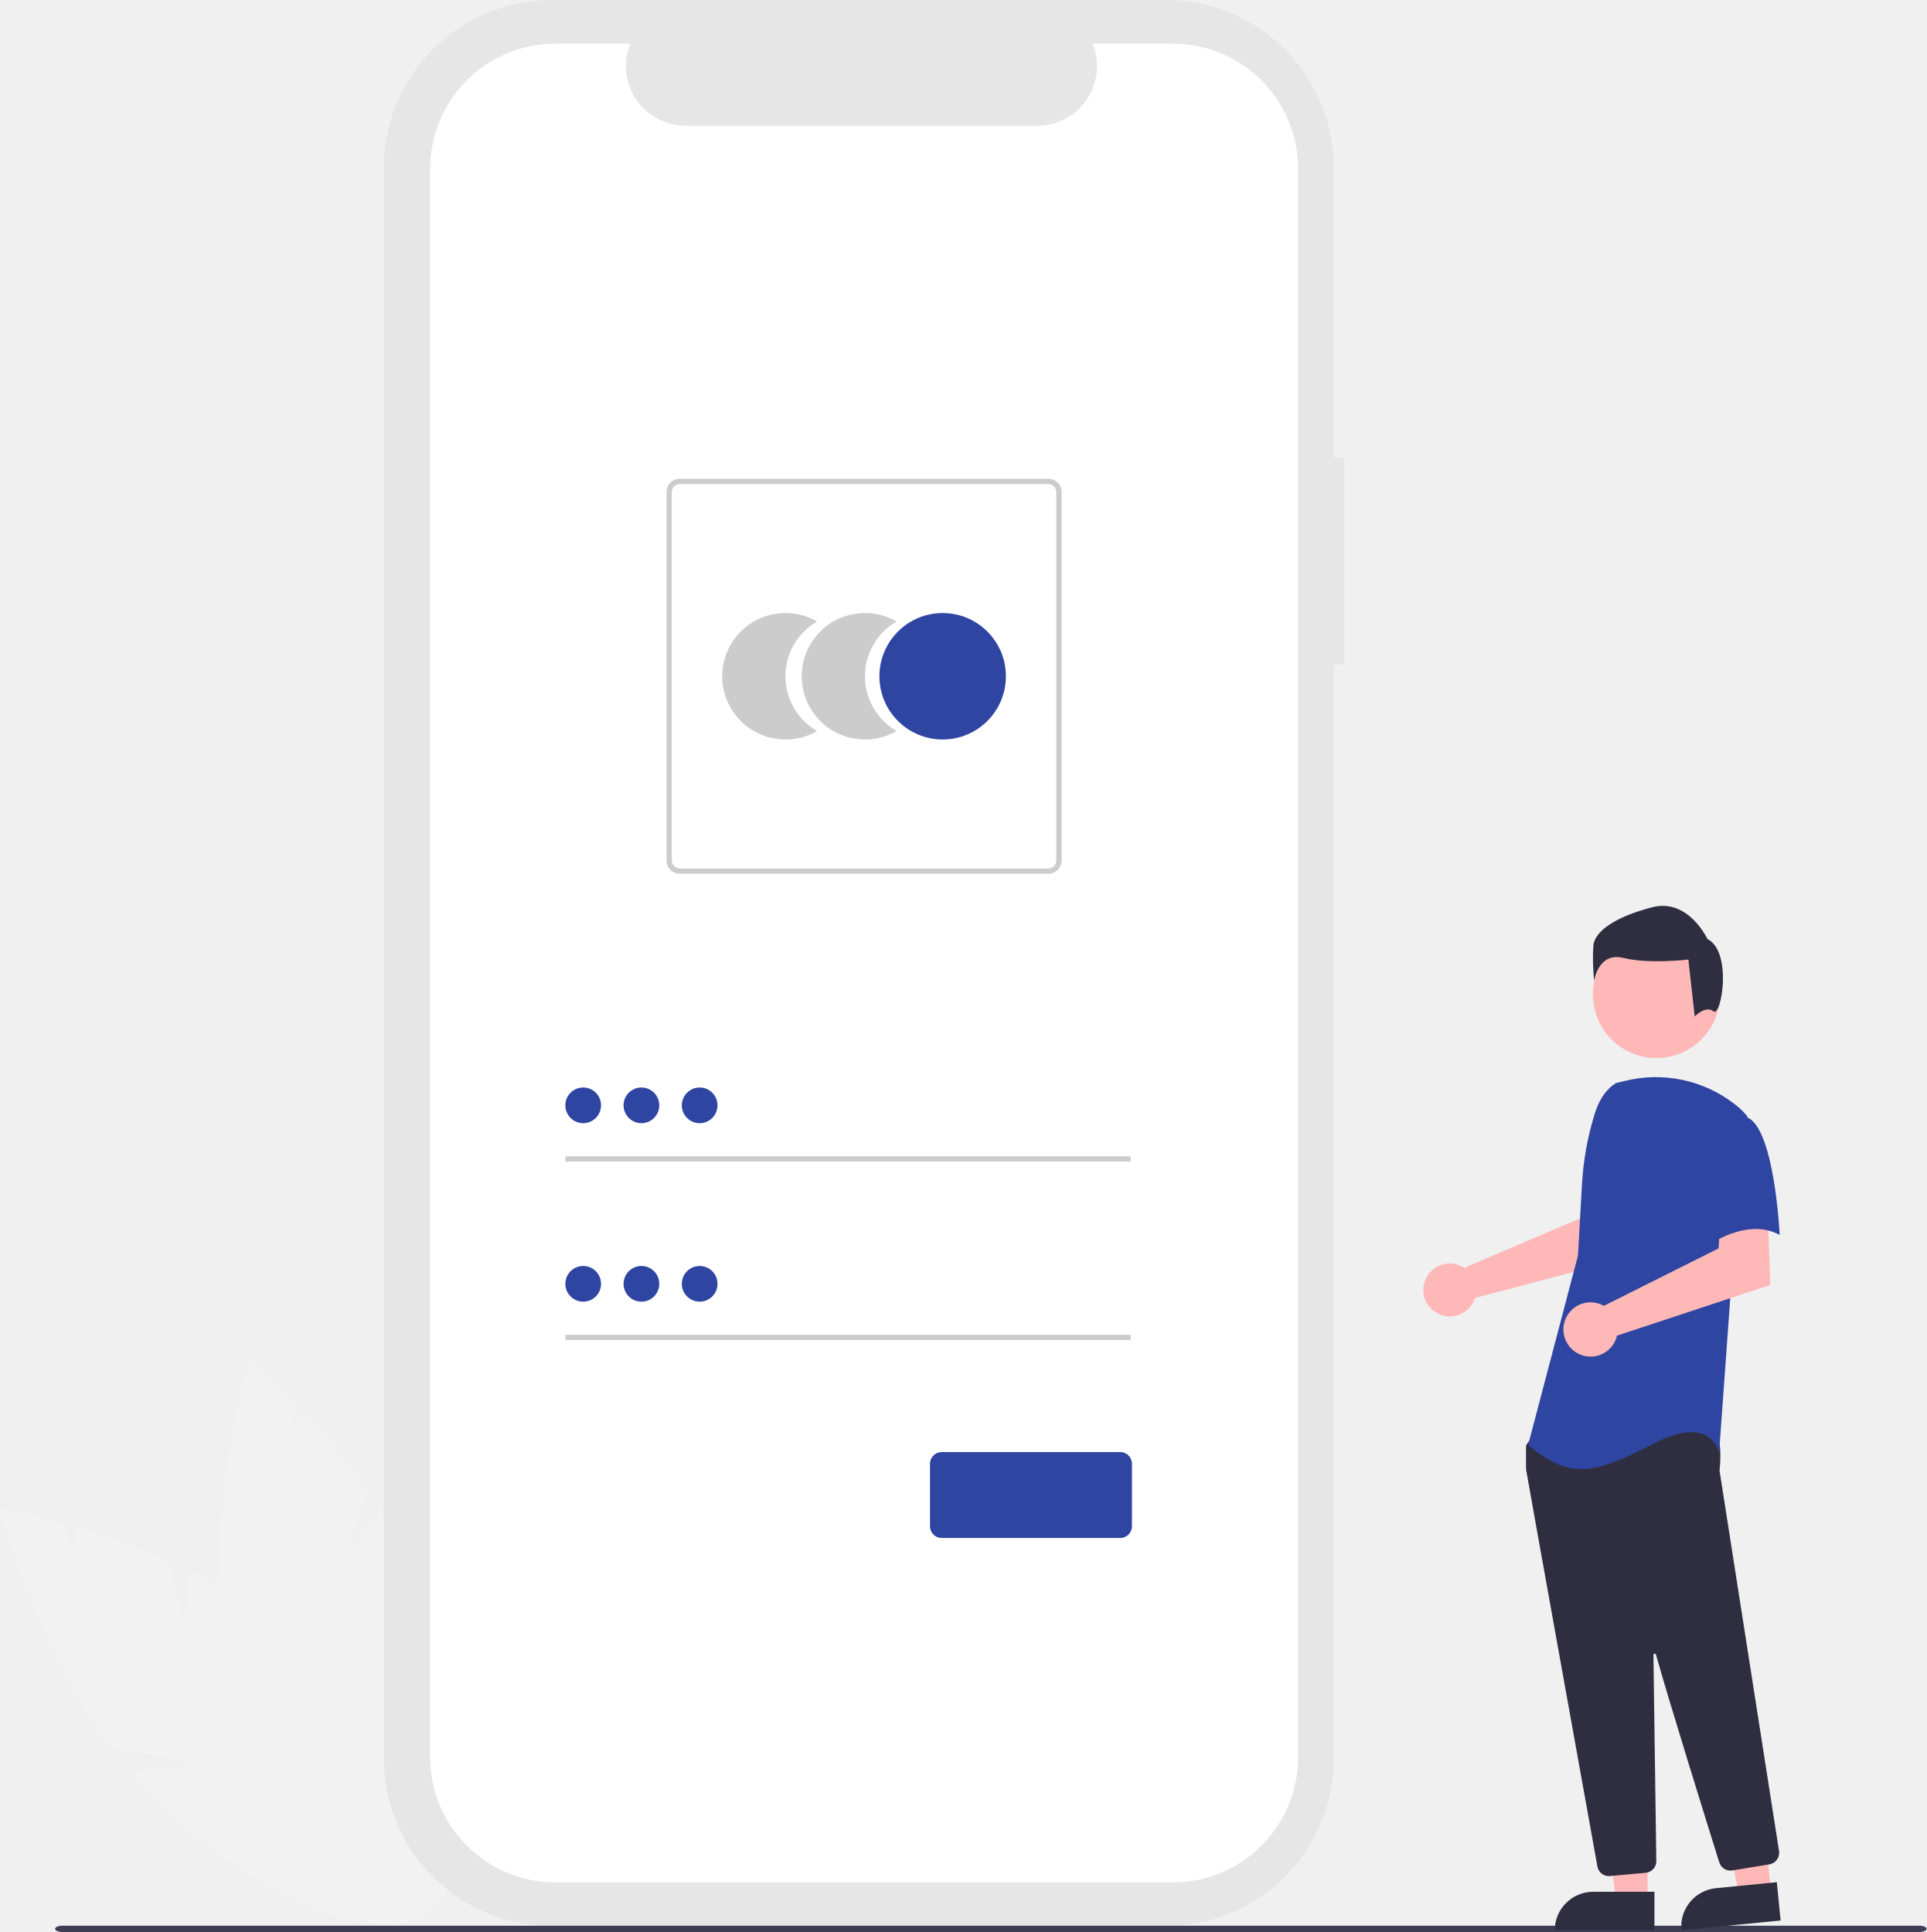
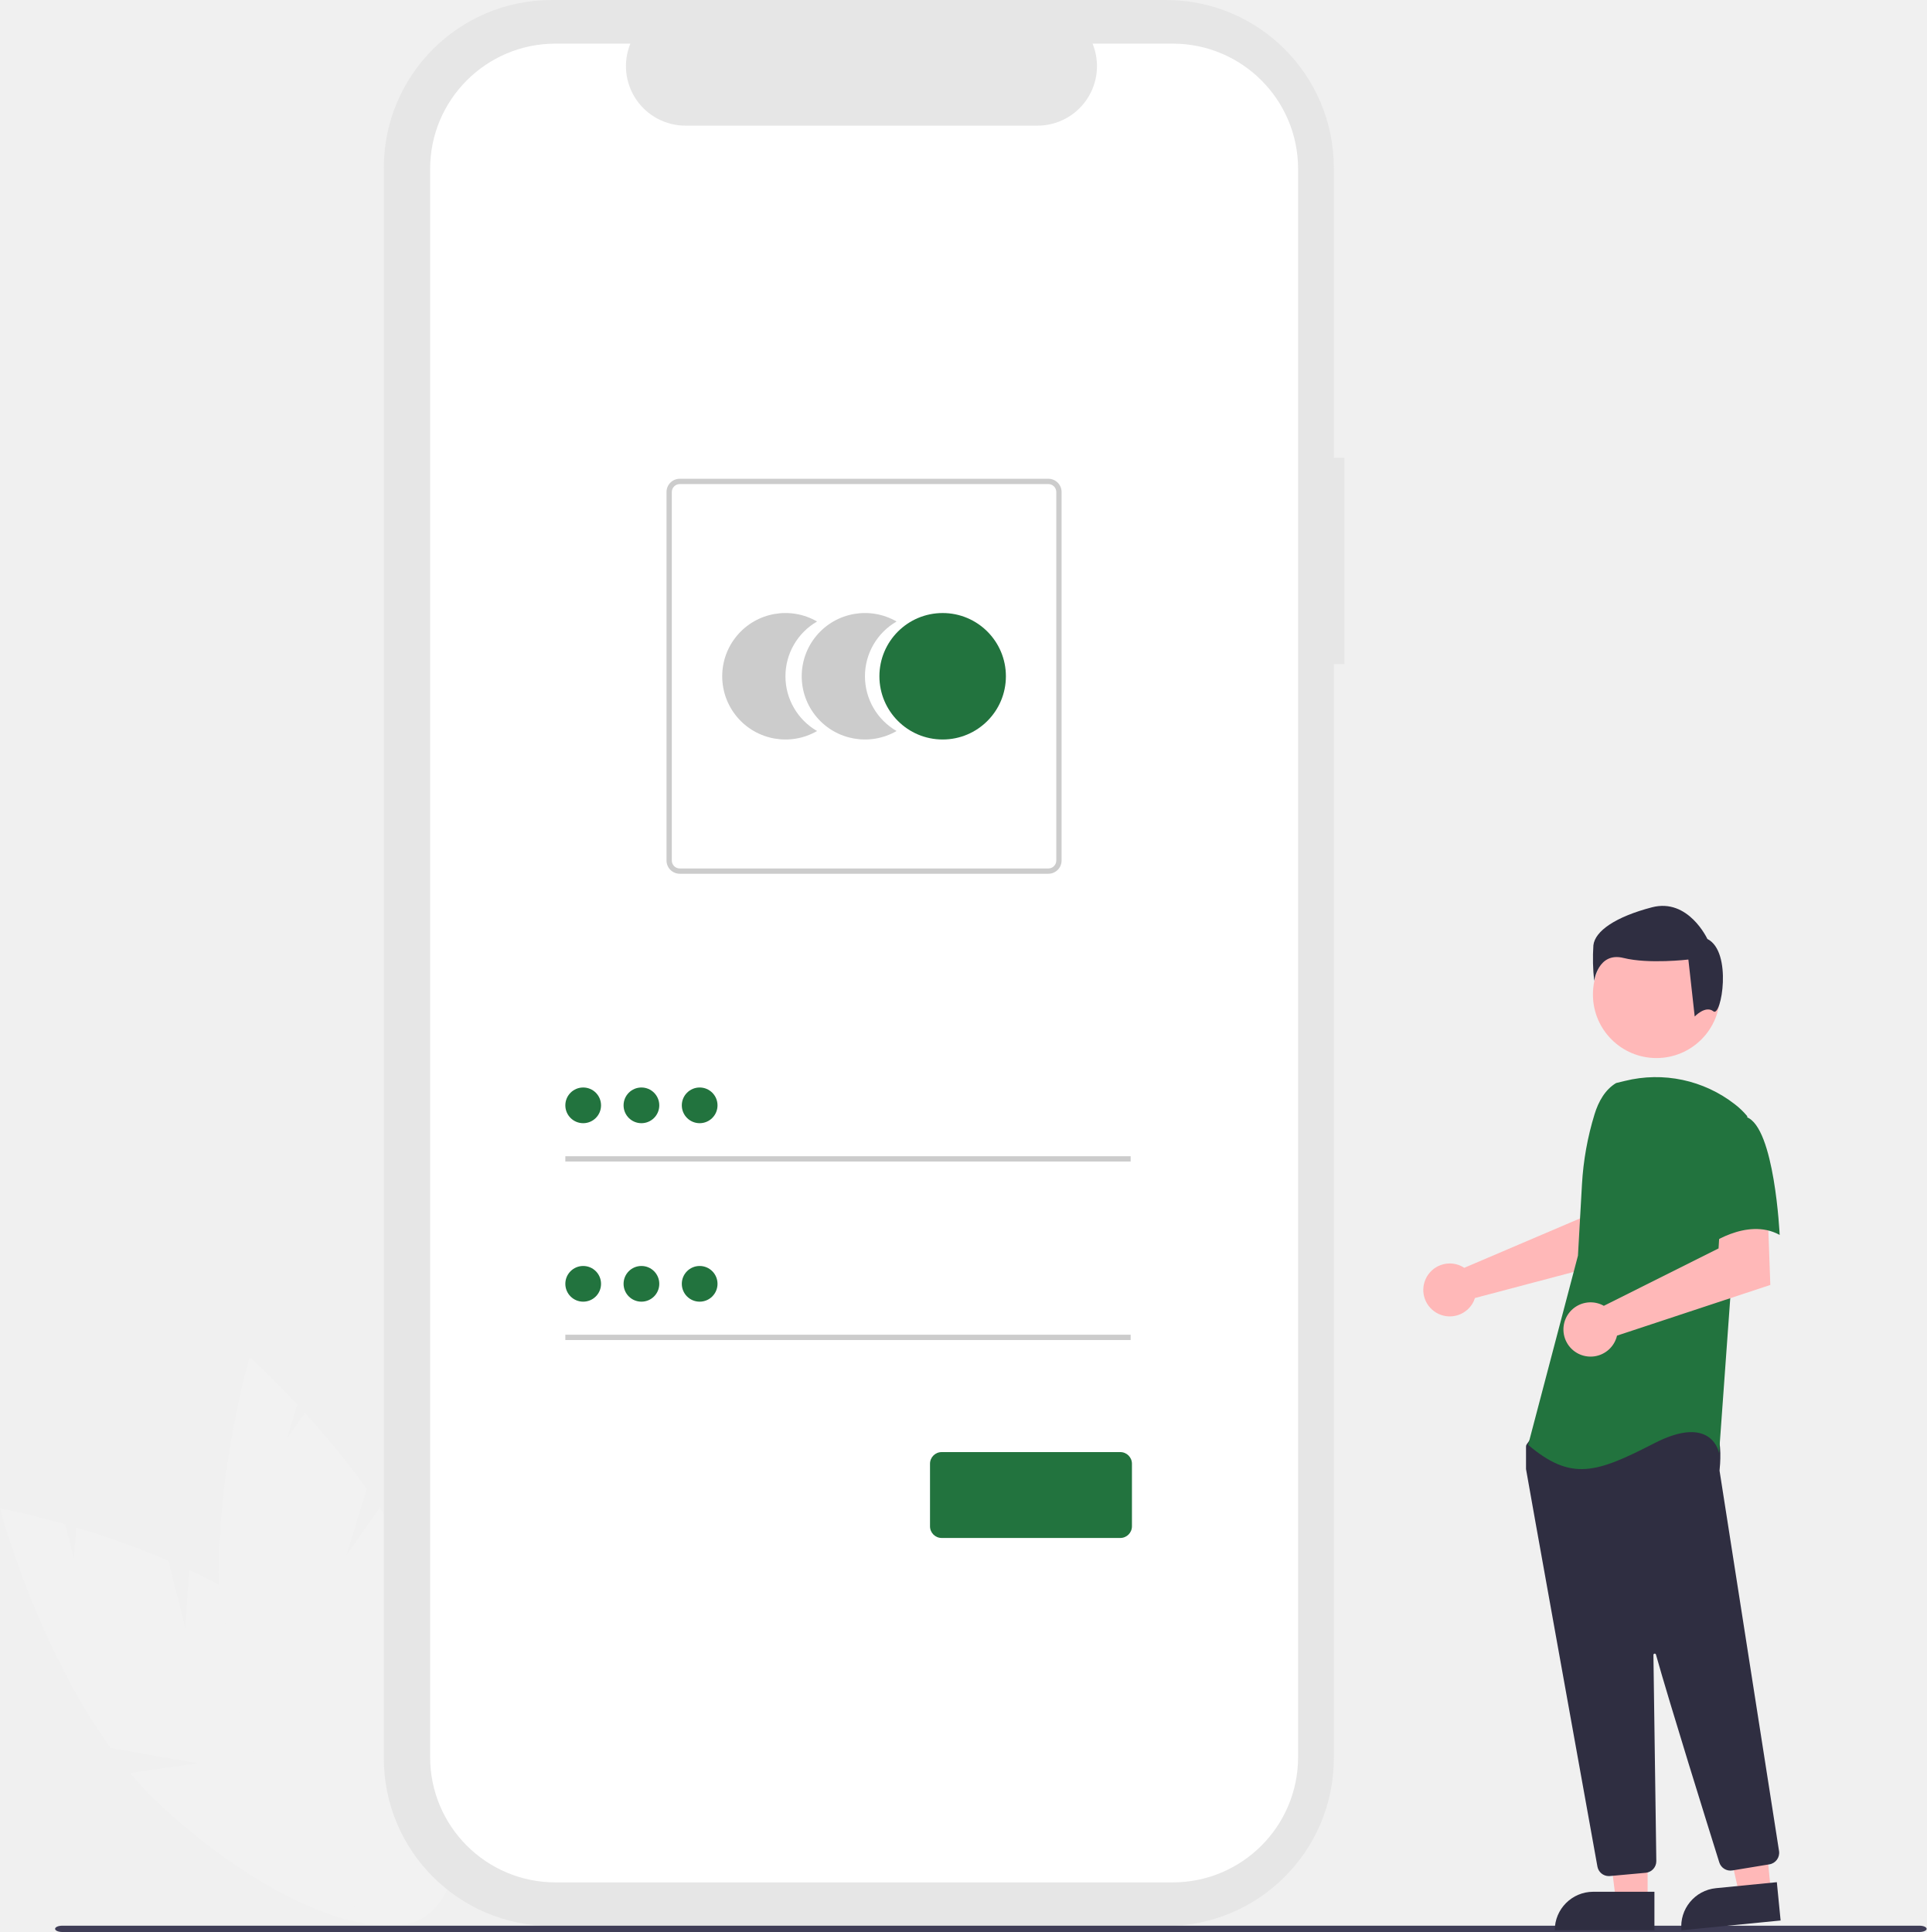
<svg xmlns="http://www.w3.org/2000/svg" id="a87032b8-5b37-4b7e-a4d9-4dbfbe394641" data-name="Layer 1" width="744.848" height="747.077" viewBox="0 0 744.848 747.077">
  <path id="fa3b9e12-7275-481e-bee9-64fd9595a50d" data-name="Path 1" d="M299.205,705.809l-6.56-25.872a335.967,335.967,0,0,0-35.643-12.788l-.828,12.024-3.358-13.247c-15.021-4.294-25.24-6.183-25.24-6.183s13.8,52.489,42.754,92.617l33.734,5.926-26.207,3.779a135.926,135.926,0,0,0,11.719,12.422c42.115,39.092,89.024,57.028,104.773,40.06s-5.625-62.412-47.74-101.5c-13.056-12.119-29.457-21.844-45.875-29.5Z" transform="translate(-227.576 -76.46149)" fill="#f2f2f2" />
  <path id="bde08021-c30f-4979-a9d8-cb90b72b5ca2" data-name="Path 2" d="M361.591,677.706l7.758-25.538a335.94,335.94,0,0,0-23.9-29.371l-6.924,9.865,3.972-13.076c-10.641-11.436-18.412-18.335-18.412-18.335s-15.315,52.067-11.275,101.384l25.815,22.51-24.392-10.312a135.919,135.919,0,0,0,3.614,16.694c15.846,55.234,46.731,94.835,68.983,88.451s27.446-56.335,11.6-111.569c-4.912-17.123-13.926-33.926-24.023-48.965Z" transform="translate(-227.576 -76.46149)" fill="#f2f2f2" />
  <path id="b3ac2088-de9b-4f7f-bc99-0ed9705c1a9d" data-name="Path 22" d="M747.327,253.445h-4.092v-112.1a64.883,64.883,0,0,0-64.883-64.883H440.845a64.883,64.883,0,0,0-64.883,64.883v615a64.883,64.883,0,0,0,64.883,64.883H678.352a64.883,64.883,0,0,0,64.882-64.883v-423.105h4.092Z" transform="translate(-227.576 -76.46149)" fill="#e6e6e6" />
  <path id="b2715b96-3117-487c-acc0-20904544b5b7" data-name="Path 23" d="M680.97,93.335h-31a23.02,23.02,0,0,1-21.316,31.714H492.589a23.02,23.02,0,0,1-21.314-31.714H442.319a48.454,48.454,0,0,0-48.454,48.454v614.107a48.454,48.454,0,0,0,48.454,48.454H680.97a48.454,48.454,0,0,0,48.454-48.454h0V141.788a48.454,48.454,0,0,0-48.454-48.453Z" transform="translate(-227.576 -76.46149)" fill="#fff" />
  <path id="b06d66ec-6c84-45dd-8c27-1263a6253192" data-name="Path 6" d="M531.234,337.965a24.437,24.437,0,0,1,12.23-21.174,24.45,24.45,0,1,0,0,42.345A24.434,24.434,0,0,1,531.234,337.965Z" transform="translate(-227.576 -76.46149)" fill="#ccc" />
  <path id="e73810fe-4cf4-40cc-8c7c-ca544ce30bd4" data-name="Path 7" d="M561.971,337.965a24.436,24.436,0,0,1,12.23-21.174,24.45,24.45,0,1,0,0,42.345A24.434,24.434,0,0,1,561.971,337.965Z" transform="translate(-227.576 -76.46149)" fill="#ccc" />
-   <circle id="a4813fcf-056e-4514-bb8b-e6506f49341f" data-name="Ellipse 1" cx="364.434" cy="261.502" r="24.45" fill="#2f45a2" />
+   <circle id="a4813fcf-056e-4514-bb8b-e6506f49341f" data-name="Ellipse 1" cx="364.434" cy="261.502" r="24.45" fill="#22733e" />
  <path id="bbe451c3-febc-41ba-8083-4c8307a2e73e" data-name="Path 8" d="M632.872,414.33h-142.5a5.123,5.123,0,0,1-5.117-5.117v-142.5a5.123,5.123,0,0,1,5.117-5.117h142.5a5.123,5.123,0,0,1,5.117,5.117v142.5A5.123,5.123,0,0,1,632.872,414.33Zm-142.5-150.686a3.073,3.073,0,0,0-3.07,3.07v142.5a3.073,3.073,0,0,0,3.07,3.07h142.5a3.073,3.073,0,0,0,3.07-3.07v-142.5a3.073,3.073,0,0,0-3.07-3.07Z" transform="translate(-227.576 -76.46149)" fill="#ccc" />
  <rect id="bb28937d-932f-4fdf-befe-f406e51091fe" data-name="Rectangle 1" x="218.562" y="447.102" width="218.552" height="2.047" fill="#ccc" />
-   <circle id="fcef55fc-4968-45b2-93bb-1a1080c85fc7" data-name="Ellipse 2" cx="225.464" cy="427.42" r="6.902" fill="#2f45a2" />
+   <circle id="fcef55fc-4968-45b2-93bb-1a1080c85fc7" data-name="Ellipse 2" cx="225.464" cy="427.42" r="6.902" fill="#22733e" />
  <rect id="ff33d889-4c74-4b91-85ef-b4882cc8fe76" data-name="Rectangle 2" x="218.562" y="516.118" width="218.552" height="2.047" fill="#ccc" />
-   <circle id="e8fa0310-b872-4adf-aedd-0c6eda09f3b8" data-name="Ellipse 3" cx="225.464" cy="496.437" r="6.902" fill="#2f45a2" />
-   <path d="M660.69,671.172H591.622a4.505,4.505,0,0,1-4.5-4.5v-24.208a4.505,4.505,0,0,1,4.5-4.5h69.068a4.505,4.505,0,0,1,4.5,4.5v24.208A4.505,4.505,0,0,1,660.69,671.172Z" transform="translate(-227.576 -76.46149)" fill="#2f45a2" />
-   <circle id="e12ee00d-aa4a-4413-a013-11d20b7f97f7" data-name="Ellipse 7" cx="247.978" cy="427.42" r="6.902" fill="#2f45a2" />
-   <circle id="f58f497e-6949-45c8-be5f-eee2aa0f6586" data-name="Ellipse 8" cx="270.492" cy="427.42" r="6.902" fill="#2f45a2" />
-   <circle id="b4d4939a-c6e6-4f4d-ba6c-e8b05485017d" data-name="Ellipse 9" cx="247.978" cy="496.437" r="6.902" fill="#2f45a2" />
-   <circle id="aff120b1-519b-4e96-ac87-836aa55663de" data-name="Ellipse 10" cx="270.492" cy="496.437" r="6.902" fill="#2f45a2" />
+   <circle id="e8fa0310-b872-4adf-aedd-0c6eda09f3b8" data-name="Ellipse 3" cx="225.464" cy="496.437" r="6.902" fill="#22733e" />
+   <path d="M660.69,671.172H591.622a4.505,4.505,0,0,1-4.5-4.5v-24.208a4.505,4.505,0,0,1,4.5-4.5h69.068a4.505,4.505,0,0,1,4.5,4.5v24.208A4.505,4.505,0,0,1,660.69,671.172Z" transform="translate(-227.576 -76.46149)" fill="#22733e" />
+   <circle id="e12ee00d-aa4a-4413-a013-11d20b7f97f7" data-name="Ellipse 7" cx="247.978" cy="427.42" r="6.902" fill="#22733e" />
+   <circle id="f58f497e-6949-45c8-be5f-eee2aa0f6586" data-name="Ellipse 8" cx="270.492" cy="427.42" r="6.902" fill="#22733e" />
+   <circle id="b4d4939a-c6e6-4f4d-ba6c-e8b05485017d" data-name="Ellipse 9" cx="247.978" cy="496.437" r="6.902" fill="#22733e" />
+   <circle id="aff120b1-519b-4e96-ac87-836aa55663de" data-name="Ellipse 10" cx="270.492" cy="496.437" r="6.902" fill="#22733e" />
  <path id="f1094013-1297-477a-ac57-08eac07c4bd5" data-name="Path 88" d="M969.642,823.539H251.656c-1.537,0-2.782-.546-2.782-1.218s1.245-1.219,2.782-1.219H969.642c1.536,0,2.782.546,2.782,1.219S971.178,823.539,969.642,823.539Z" transform="translate(-227.576 -76.46149)" fill="#3f3d56" />
  <path d="M792.253,565.923a10.094,10.094,0,0,1,1.411.787l44.852-19.143,1.601-11.815,17.922-.11-1.059,27.098-59.2,15.656a10.608,10.608,0,0,1-.447,1.208,10.235,10.235,0,1,1-5.079-13.682Z" transform="translate(-227.576 -76.46149)" fill="#ffb8b8" />
  <polygon points="636.98 735.021 624.72 735.021 618.888 687.733 636.982 687.734 636.98 735.021" fill="#ffb8b8" />
  <path d="M615.963,731.518h23.644a0,0,0,0,1,0,0v14.887a0,0,0,0,1,0,0H601.076a0,0,0,0,1,0,0v0A14.887,14.887,0,0,1,615.963,731.518Z" fill="#2f2e41" />
  <polygon points="684.66 731.557 672.459 732.759 662.018 686.271 680.025 684.497 684.66 731.557" fill="#ffb8b8" />
  <path d="M891.686,806.128h23.644a0,0,0,0,1,0,0v14.887a0,0,0,0,1,0,0H876.799a0,0,0,0,1,0,0v0A14.887,14.887,0,0,1,891.686,806.128Z" transform="translate(-303.0087 15.2906) rotate(-5.62529)" fill="#2f2e41" />
  <circle cx="640.393" cy="384.574" r="24.561" fill="#ffb8b8" />
  <path d="M849.556,801.919a4.471,4.471,0,0,1-4.415-3.697c-6.346-35.226-27.088-150.405-27.584-153.596a1.427,1.427,0,0,1-.016-.222v-8.588a1.489,1.489,0,0,1,.279-.872l2.74-3.838a1.478,1.478,0,0,1,1.144-.625c15.622-.732,66.784-2.879,69.256.209h0c2.482,3.104,1.605,12.507,1.404,14.36l.01.193,22.985,146.995a4.512,4.512,0,0,1-3.715,5.135l-14.356,2.365a4.521,4.521,0,0,1-5.025-3.093c-4.44-14.188-19.329-61.918-24.489-80.387a.499.499,0,0,0-.98.139c.258,17.605.881,62.523,1.096,78.037l.023,1.671a4.518,4.518,0,0,1-4.093,4.536l-13.844,1.258C849.836,801.914,849.695,801.919,849.556,801.919Z" transform="translate(-227.576 -76.46149)" fill="#2f2e41" />
-   <path id="ae7af94f-88d7-4204-9f07-e3651de85c05" data-name="Path 99" d="M852.381,495.254c-4.286,2.548-6.851,7.23-8.323,11.995a113.681,113.681,0,0,0-4.884,27.159l-1.556,27.6-19.255,73.17c16.689,14.121,26.315,10.912,48.78-.639s25.032,3.851,25.032,3.851l4.492-62.258,6.418-68.032a30.164,30.164,0,0,0-4.861-4.674,49.658,49.658,0,0,0-42.442-8.995Z" transform="translate(-227.576 -76.46149)" fill="#2f45a2" />
+   <path id="ae7af94f-88d7-4204-9f07-e3651de85c05" data-name="Path 99" d="M852.381,495.254c-4.286,2.548-6.851,7.23-8.323,11.995a113.681,113.681,0,0,0-4.884,27.159l-1.556,27.6-19.255,73.17c16.689,14.121,26.315,10.912,48.78-.639s25.032,3.851,25.032,3.851l4.492-62.258,6.418-68.032a30.164,30.164,0,0,0-4.861-4.674,49.658,49.658,0,0,0-42.442-8.995Z" transform="translate(-227.576 -76.46149)" fill="#22733e" />
  <path d="M846.127,580.7a10.526,10.526,0,0,1,1.501.704l44.348-22.197.736-12.026,18.294-1.261.98,27.413L852.72,592.932a10.496,10.496,0,1,1-6.593-12.232Z" transform="translate(-227.576 -76.46149)" fill="#ffb8b8" />
-   <path id="a6768b0e-63d0-4b31-8462-9b2e0b00f0fd" data-name="Path 101" d="M902.766,508.412c10.912,3.851,12.834,45.574,12.834,45.574-12.837-7.06-28.241,4.493-28.241,4.493s-3.209-10.912-7.06-25.032a24.53,24.53,0,0,1,5.134-23.106S891.854,504.558,902.766,508.412Z" transform="translate(-227.576 -76.46149)" fill="#2f45a2" />
+   <path id="a6768b0e-63d0-4b31-8462-9b2e0b00f0fd" data-name="Path 101" d="M902.766,508.412c10.912,3.851,12.834,45.574,12.834,45.574-12.837-7.06-28.241,4.493-28.241,4.493s-3.209-10.912-7.06-25.032a24.53,24.53,0,0,1,5.134-23.106S891.854,504.558,902.766,508.412Z" transform="translate(-227.576 -76.46149)" fill="#22733e" />
  <path id="bfd7963f-0cf8-4885-9d3a-2c00bccda2e3" data-name="Path 102" d="M889.991,467.531c-3.06-2.448-7.235,2.002-7.235,2.002l-2.448-22.033s-15.301,1.833-25.093-.612-11.323,8.875-11.323,8.875a78.58,78.58,0,0,1-.306-13.771c.612-5.508,8.568-11.017,22.645-14.689S887.652,439.543,887.652,439.543C897.445,444.439,893.051,469.979,889.991,467.531Z" transform="translate(-227.576 -76.46149)" fill="#2f2e41" />
</svg>
